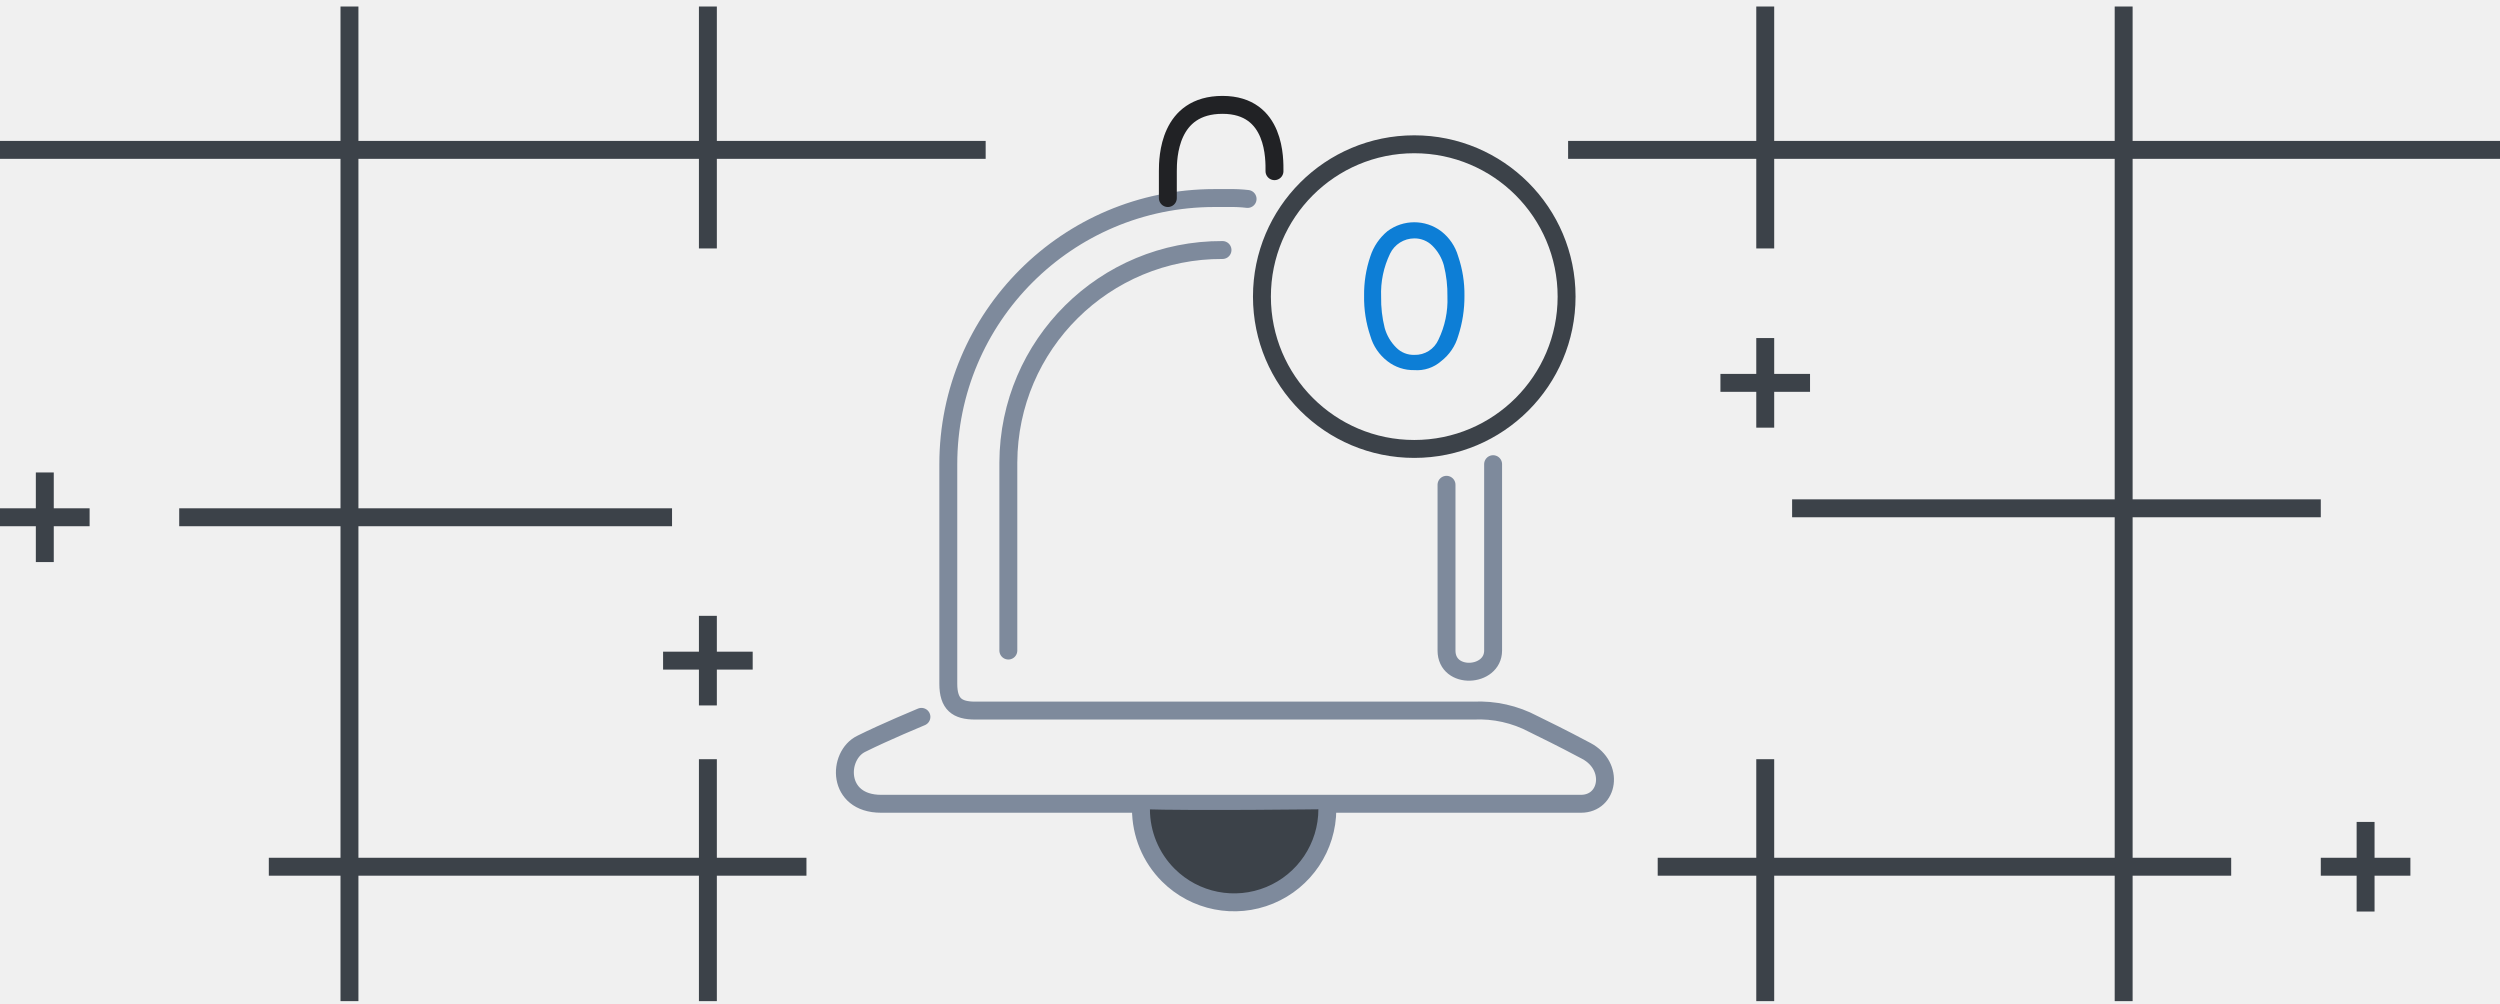
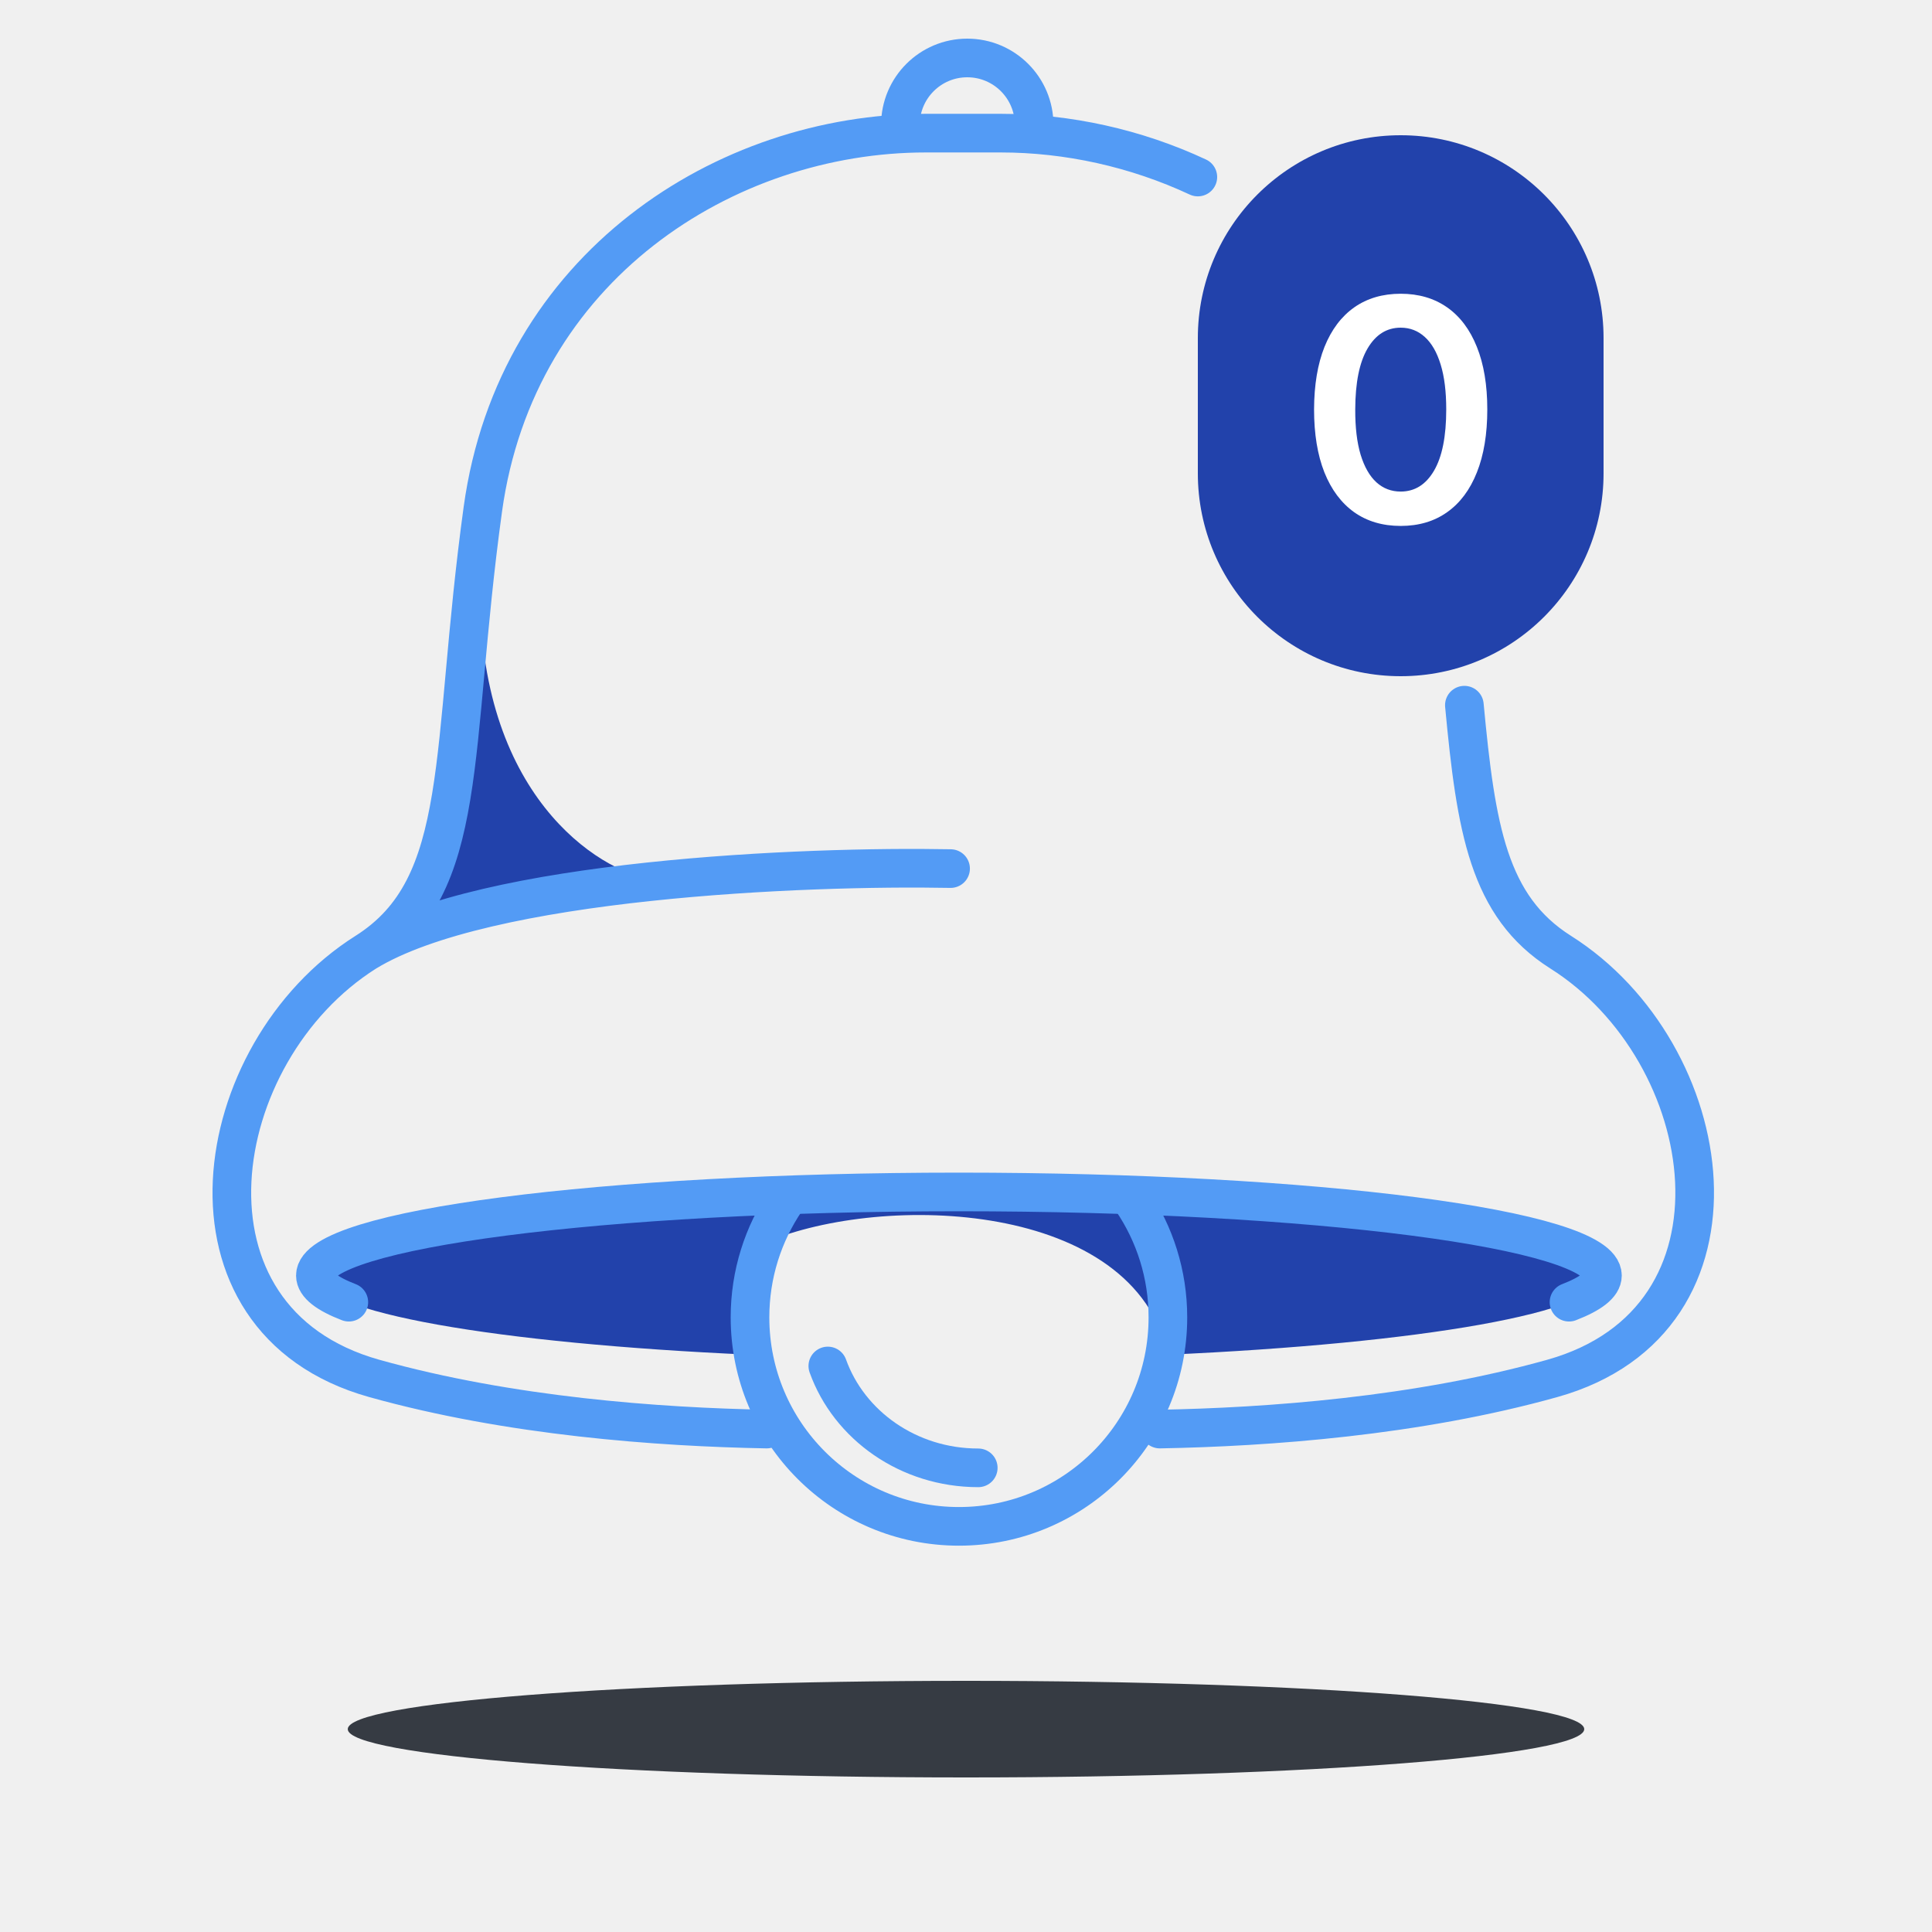
- <svg xmlns="http://www.w3.org/2000/svg" width="279" height="112" viewBox="0 0 279 112" fill="none">
-   <path d="M236 111.727v-14h-38v14h-2v-14h-11v-2h11v-11h2v11h38v-38h-36v-2h36v-38h-38v10h-2v-10h-21v-2h21v-15h2v15h38v-15h2v15h41v2h-41v38h21v2h-21v38h11v2h-11v14h-2zm-158 0v-14H40v14h-2v-14h-8v-2h8v-37H20v-2h18v-39H0v-2h38v-15h2v15h38v-15h2v15h30v2H80v10h-2v-10H40v39h35v2H40v37h38v-11h2v11h10v2H80v14h-2zm185-10v-4h-4v-2h4v-4h2v4h4v2h-4v4h-2zm-185-23v-4h-4v-2h4v-4h2v4h4v2h-4v4h-2zm-74-16v-4H0v-2h4v-4h2v4h4v2H6v4H4zm192-15v-4h-4v-2h4v-4h2v4h4v2h-4v4h-2z" fill="#3C4249" />
-   <path d="M102.831 80.002s-4.1 1.7-6.7 3c-2.7 1.3-2.8 6.7 2.2 6.7h78.1c3.1 0 3.8-4.2.6-5.9-3.2-1.7-4.3-2.2-5.9-3a12.937 12.937 0 0 0-6.7-1.5h-55.6c-2 0-3-.7-3-3v-24.5a29.7 29.7 0 0 1 29.7-29.7h1.5c.735-.017 1.47.017 2.2.1m27.4 29.6v20.8c0 3-5.2 3.3-5.2 0v-18.5m-25-26.2a23.791 23.791 0 0 0-23.9 23.7v21" stroke="#7E8A9C" stroke-width="2" stroke-linecap="round" />
-   <path d="M130.332 22.103v-3c0-1.5.1-7.4 6.1-7.4s5.8 6.2 5.8 7.4" stroke="#212225" stroke-width="2" stroke-linecap="round" />
-   <path d="M157.832 50.102c9.389 0 17-7.612 17-17 0-9.39-7.611-17-17-17s-17 7.61-17 17c0 9.388 7.611 17 17 17z" stroke="#3C4249" stroke-width="2" />
-   <path d="M157.833 41.305a4.717 4.717 0 0 1-3-1 5.42 5.42 0 0 1-1.9-2.8 13.261 13.261 0 0 1-.7-4.5c-.02-1.496.216-2.985.7-4.4a6.093 6.093 0 0 1 1.9-2.8 4.999 4.999 0 0 1 6 0 5.432 5.432 0 0 1 1.9 2.8c.483 1.415.72 2.904.7 4.4a14.091 14.091 0 0 1-.7 4.5 5.433 5.433 0 0 1-1.9 2.8 4.068 4.068 0 0 1-3 1zm0-1.7a2.846 2.846 0 0 0 2.7-1.7 10.131 10.131 0 0 0 1-4.8 13.445 13.445 0 0 0-.4-3.5 4.963 4.963 0 0 0-1.3-2.2 2.8 2.8 0 0 0-2-.8 3.011 3.011 0 0 0-2.7 1.7 10.119 10.119 0 0 0-1 4.8 13.403 13.403 0 0 0 .4 3.5 4.955 4.955 0 0 0 1.3 2.2 2.71 2.71 0 0 0 2 .8z" fill="#0D7ED6" />
-   <path d="M148.132 90.305a10.402 10.402 0 0 1-17.754 7.354 10.402 10.402 0 0 1-3.046-7.354c5.8.2 20.8 0 20.8 0z" fill="#3C4249" />
-   <path d="M148.132 90.305a10.402 10.402 0 0 1-17.754 7.354 10.402 10.402 0 0 1-3.046-7.354" stroke="#7E8A9C" stroke-width="2" stroke-linecap="round" />
+ <svg xmlns="http://www.w3.org/2000/svg" width="100" height="100" viewBox="0 0 100 100" fill="none">
+   <path d="M82.942 66.026C82.942 67.924 73.535 69.536 60.448 70.119C58.718 62.133 45.74 61.73 39.649 64.296C39.182 66.257 38.913 68.727 38.819 70.119C25.731 69.536 16.324 67.924 16.324 66.026C16.324 64.046 26.568 62.377 40.549 61.863C43.437 61.757 46.484 61.7 49.633 61.7C52.782 61.7 55.83 61.757 58.718 61.863C72.698 62.377 82.942 64.046 82.942 66.026Z" fill="#2242AB" />
+   <path d="M24.976 28.094C23.938 39.86 30.023 44.532 33.195 45.397C27.312 46.089 22.38 47.704 20.65 48.425L23.246 42.802C23.246 41.648 23.592 37.092 24.976 28.094Z" fill="#2242AB" />
+   <path d="M18.936 49.284C24.373 45.85 23.262 38.902 24.992 26.357C26.723 13.812 37.537 6.891 47.919 6.891H51.797C55.268 6.891 58.788 7.664 62 9.163M18.936 49.284C10.717 54.475 8.554 68.318 19.369 71.346C26.389 73.311 34.111 73.867 39.685 73.968M18.936 49.284C25.154 45.477 41.704 44.814 49.202 44.958M60.031 73.968C65.605 73.867 73.327 73.311 80.348 71.346C91.162 68.318 88.999 54.475 80.78 49.284C77.034 46.918 76.397 42.884 75.796 36.5" stroke="#539BF5" stroke-width="2" stroke-linecap="round" />
+   <path d="M18.055 67.401C16.932 66.968 16.324 66.504 16.324 66.021C16.324 63.632 31.237 61.695 49.633 61.695C68.029 61.695 82.942 63.632 82.942 66.021C82.942 66.504 82.334 66.968 81.212 67.401" stroke="#539BF5" stroke-width="2" stroke-linecap="round" />
+   <path d="M40.674 62.133C39.504 63.861 38.82 65.945 38.82 68.189C38.82 74.162 43.662 79.004 49.635 79.004C55.608 79.004 60.45 74.162 60.45 68.189C60.45 65.945 59.766 63.861 58.596 62.133" stroke="#539BF5" stroke-width="2" stroke-linecap="round" />
+   <path d="M50.634 75.975C47.018 75.975 43.947 73.769 42.848 70.703" stroke="#539BF5" stroke-width="2" stroke-linecap="round" />
+   <path d="M53.527 6.461C53.527 4.549 51.977 3 50.066 3C48.155 3 46.605 4.549 46.605 6.461" stroke="#539BF5" stroke-width="2" stroke-linecap="round" />
+   <rect x="62" y="7" width="21" height="28" rx="10.5" fill="#2242AB" />
+   <path d="M72.499 27.222C71.564 27.222 70.761 26.985 70.09 26.511C69.424 26.034 68.91 25.347 68.55 24.449C68.194 23.547 68.016 22.462 68.016 21.193C68.02 19.924 68.2 18.845 68.556 17.954C68.916 17.061 69.429 16.379 70.096 15.909C70.766 15.439 71.567 15.204 72.499 15.204C73.431 15.204 74.232 15.439 74.903 15.909C75.573 16.379 76.086 17.061 76.442 17.954C76.802 18.849 76.982 19.928 76.982 21.193C76.982 22.466 76.802 23.553 76.442 24.454C76.086 25.352 75.573 26.038 74.903 26.511C74.236 26.985 73.435 27.222 72.499 27.222ZM72.499 25.443C73.227 25.443 73.8 25.085 74.221 24.369C74.645 23.65 74.857 22.591 74.857 21.193C74.857 20.269 74.761 19.492 74.567 18.864C74.374 18.235 74.102 17.761 73.749 17.443C73.397 17.121 72.98 16.96 72.499 16.96C71.776 16.96 71.204 17.32 70.783 18.04C70.363 18.756 70.151 19.807 70.147 21.193C70.143 22.121 70.236 22.901 70.425 23.534C70.619 24.167 70.891 24.644 71.244 24.966C71.596 25.284 72.014 25.443 72.499 25.443Z" fill="white" />
+   <ellipse cx="50" cy="89.5" rx="32" ry="2.5" fill="#363B43" />
</svg>
